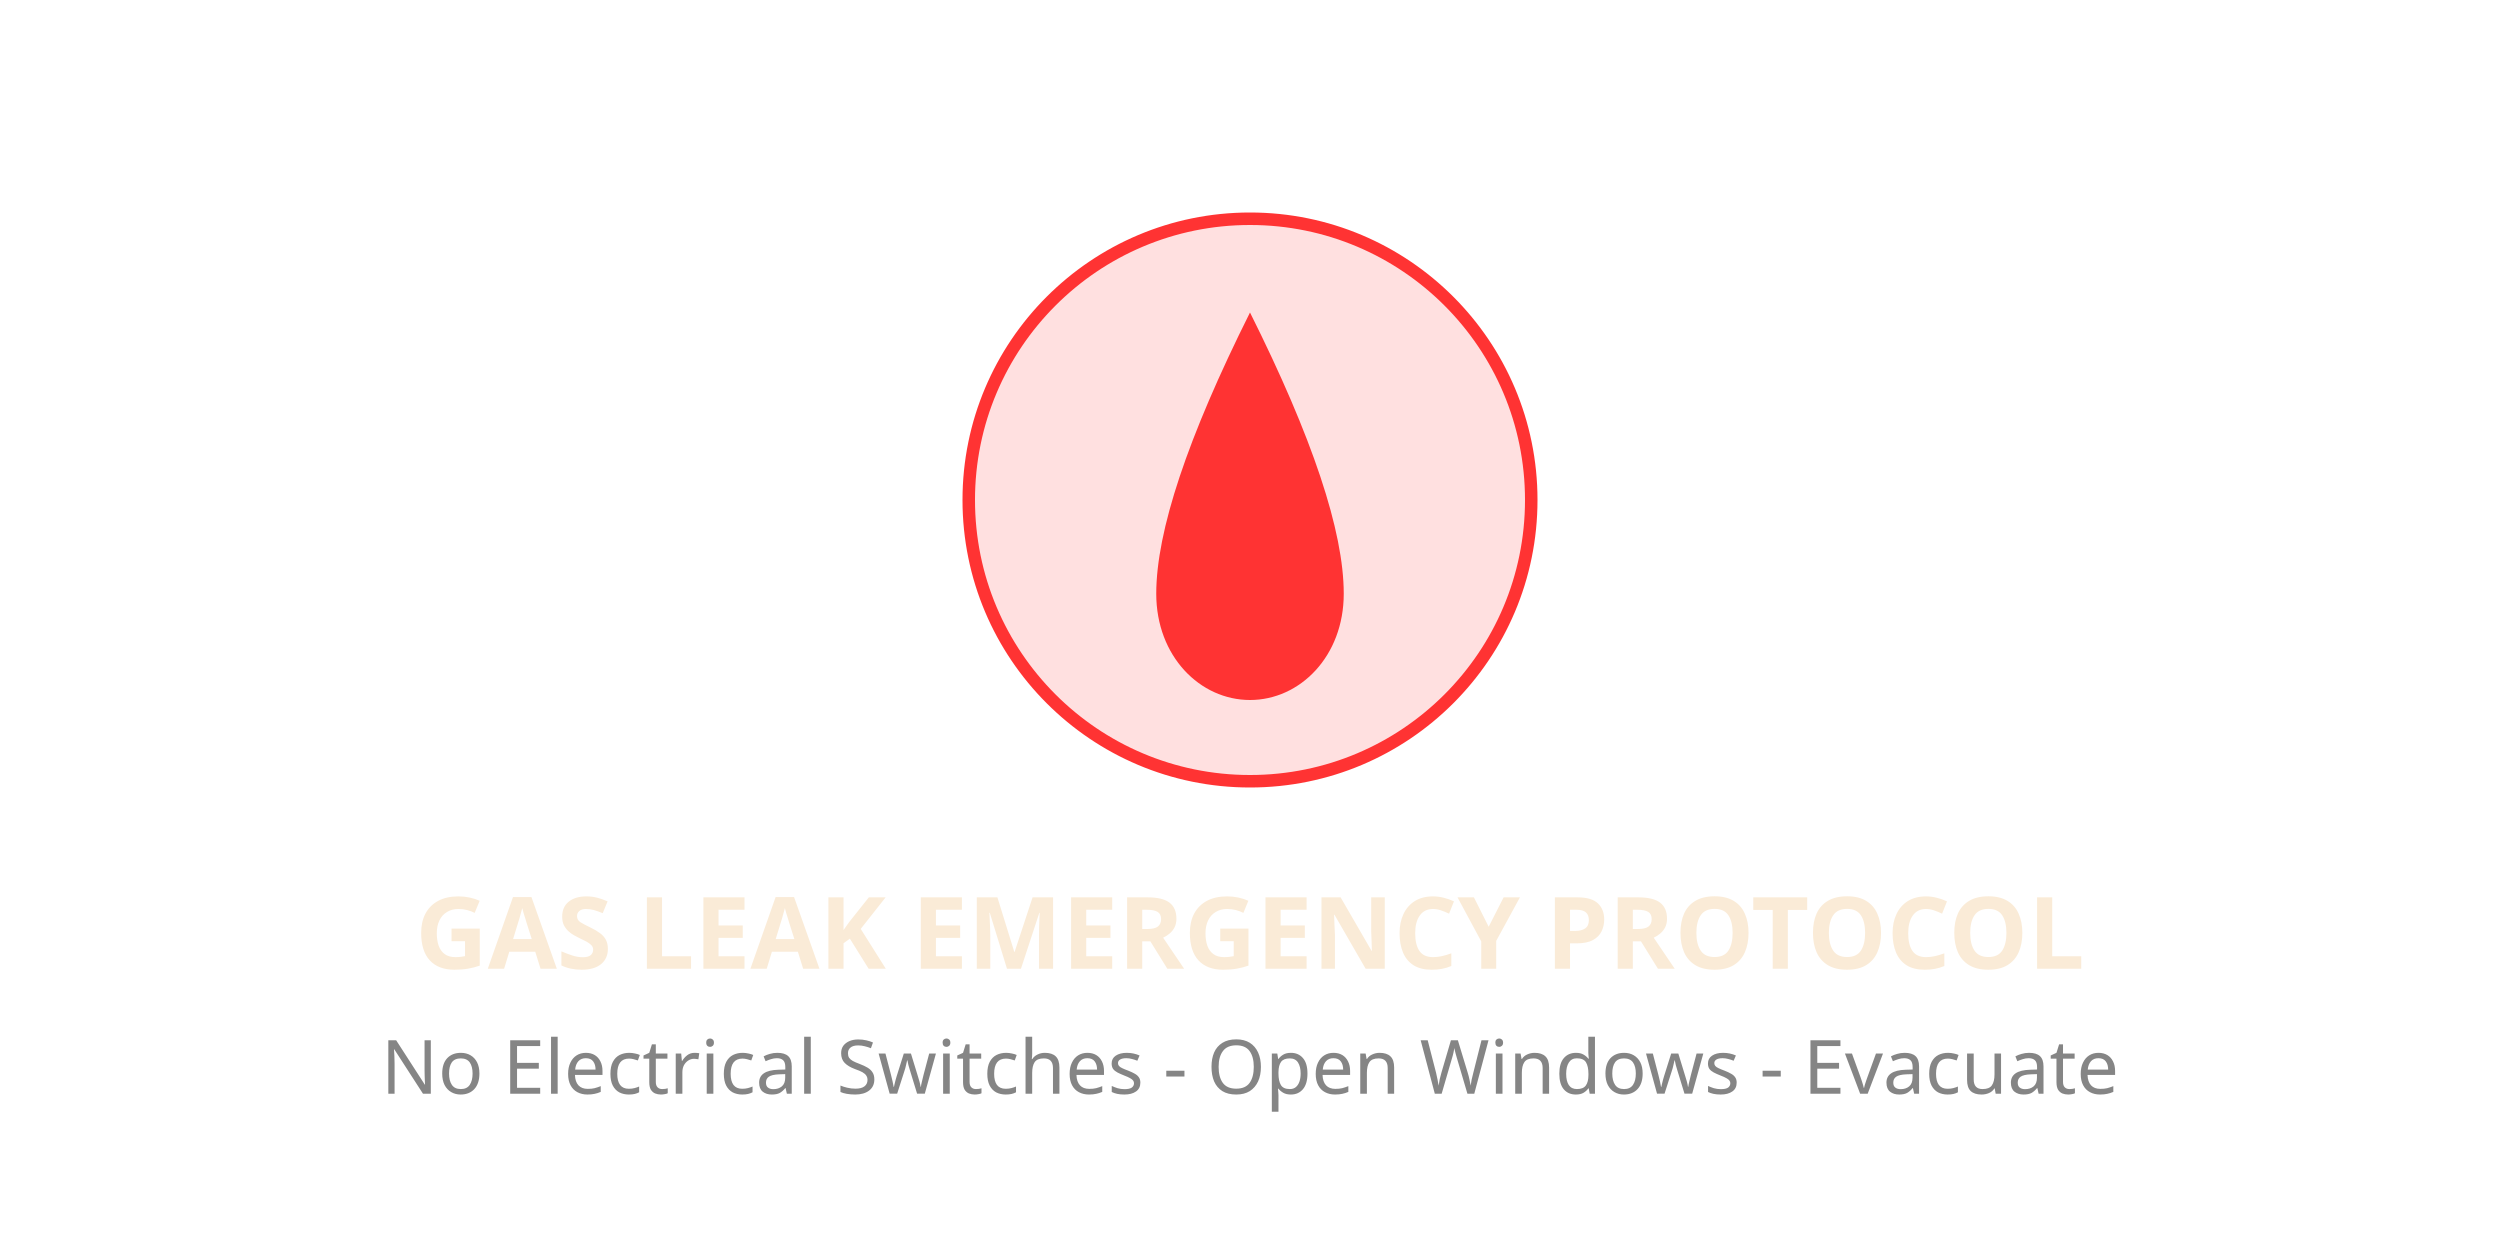
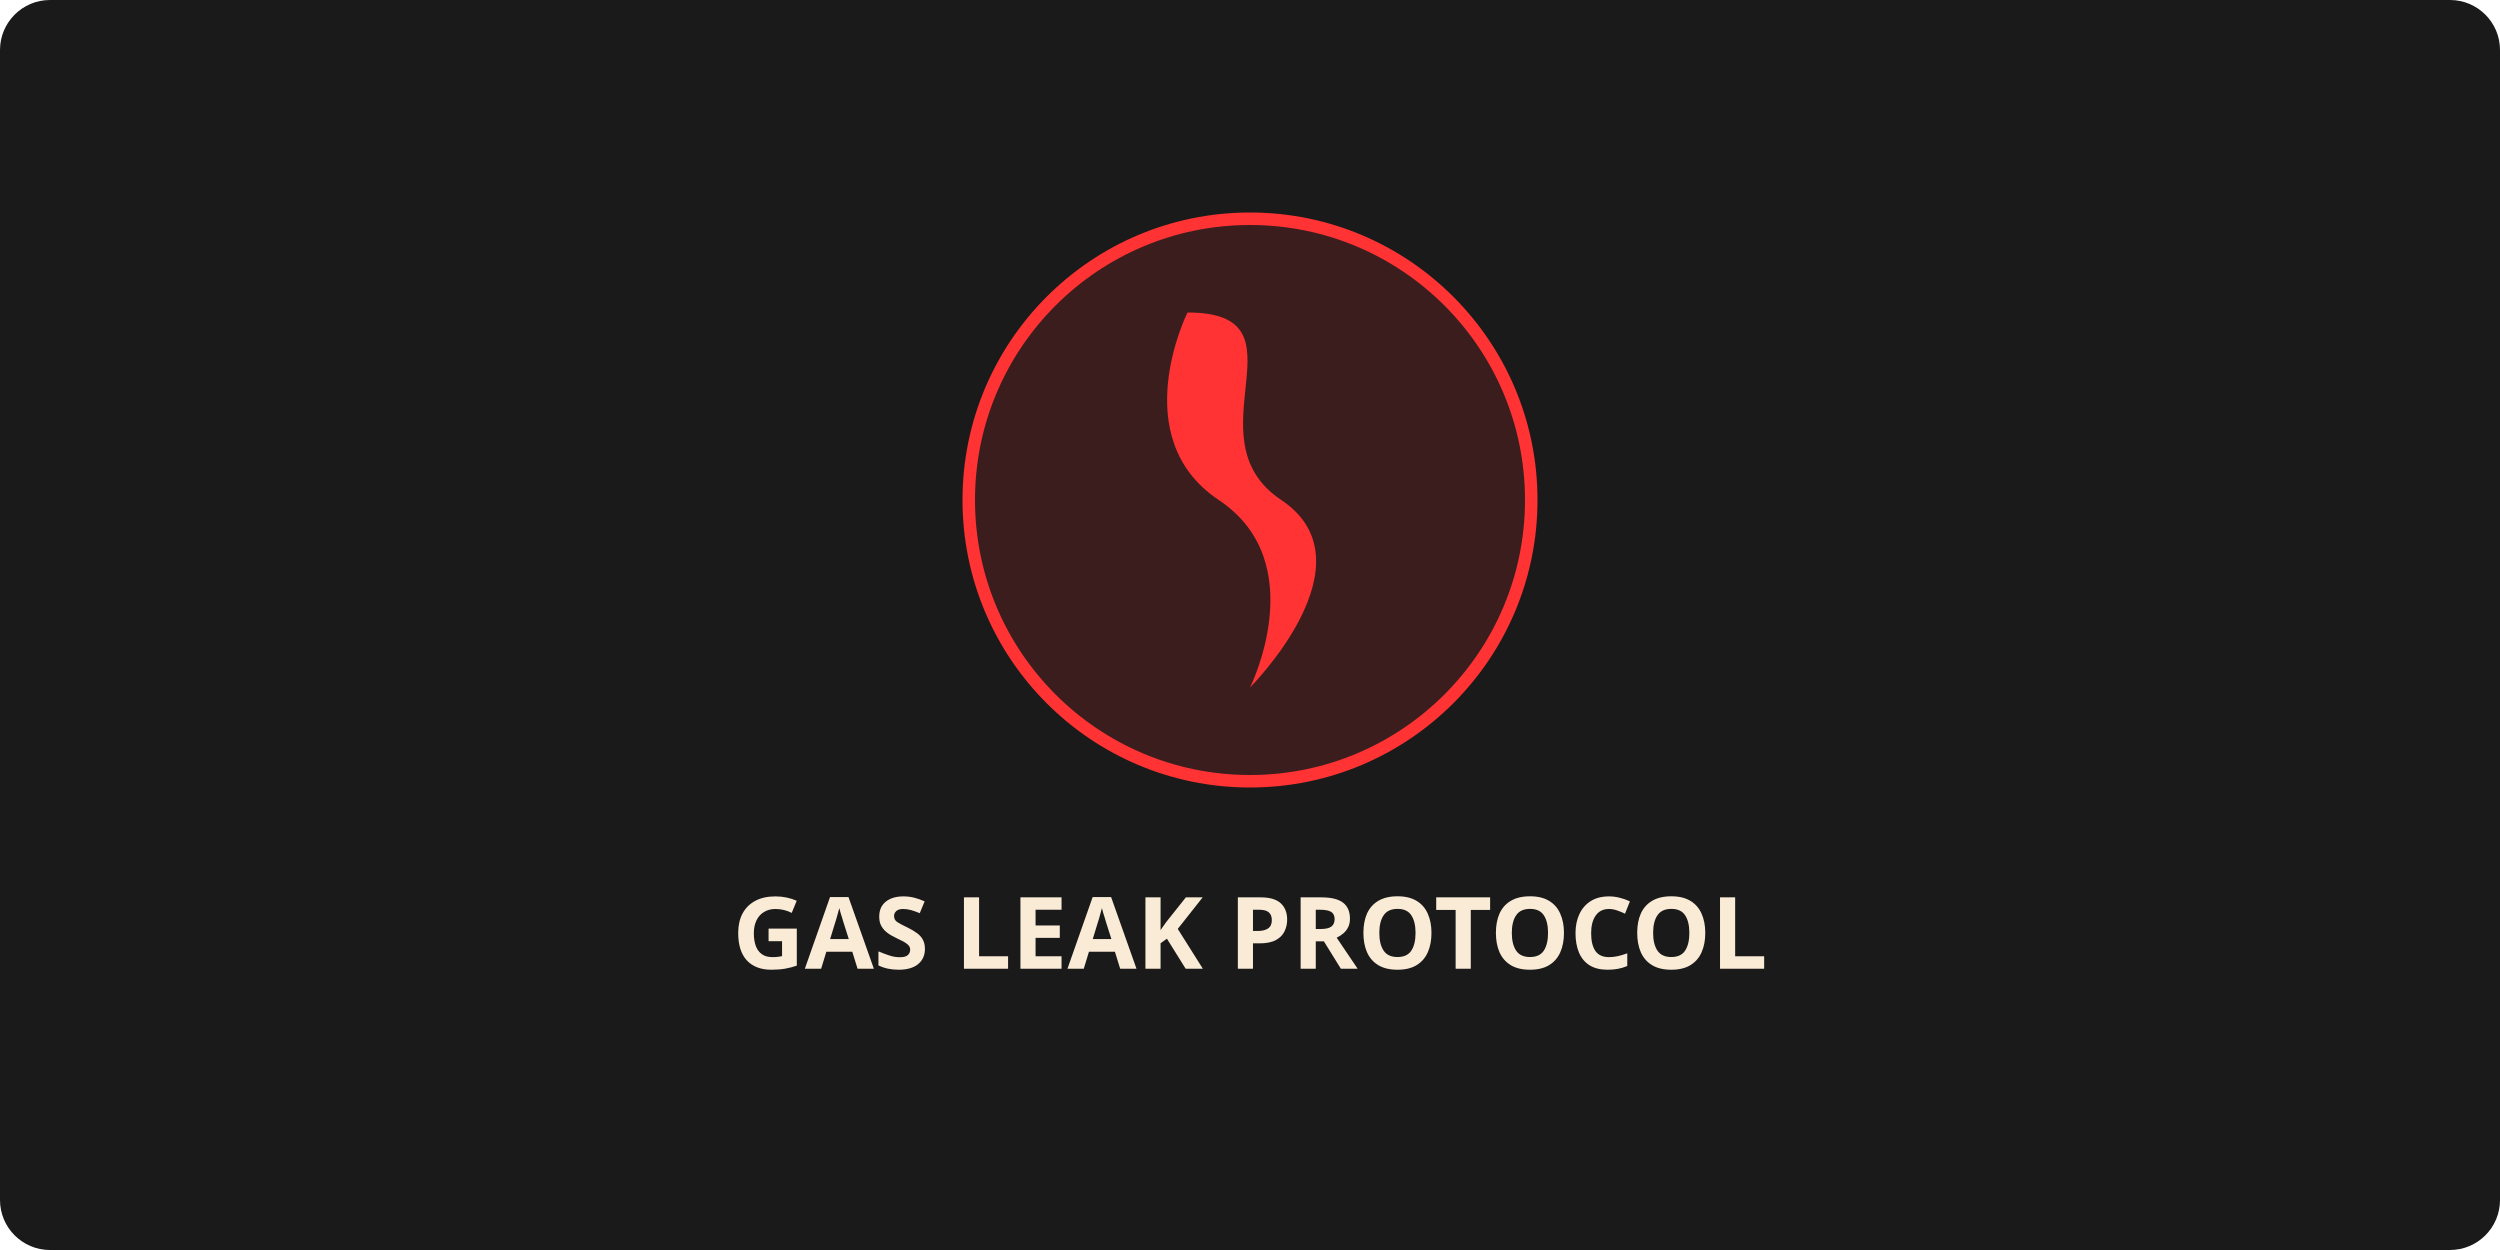
<svg xmlns="http://www.w3.org/2000/svg" viewBox="0 0 400 200">
+   <rect width="400" height="200" fill="#1A1A1A" rx="8" />
  <circle cx="200" cy="80" r="45" fill="rgba(255, 51, 51, 0.15)" stroke="#FF3333" stroke-width="2" />
-   <path d="M200 50 C190 70 185 85 185 95 C185 105 192 112 200 112 C208 112 215 105 215 95 C215 85 210 70 200 50 Z" fill="#FF3333" />
-   <text x="200" y="155" fill="#FAEBD7" font-family="sans-serif" font-weight="700" font-size="16" text-anchor="middle">GAS LEAK EMERGENCY PROTOCOL</text>
-   <text x="200" y="175" fill="#858585" font-family="sans-serif" font-size="12" text-anchor="middle">No Electrical Switches - Open Windows - Evacuate</text>
+   <path d="M190 50 C190 50, 180 70, 195 80 C210 90, 200 110, 200 110 C200 110, 220 90, 205 80 C190 70, 210 50, 190 50 Z" fill="#FF3333" />
+   <text x="200" y="155" fill="#FAEBD7" font-family="sans-serif" font-weight="700" font-size="16" text-anchor="middle">GAS LEAK PROTOCOL</text>
</svg>
